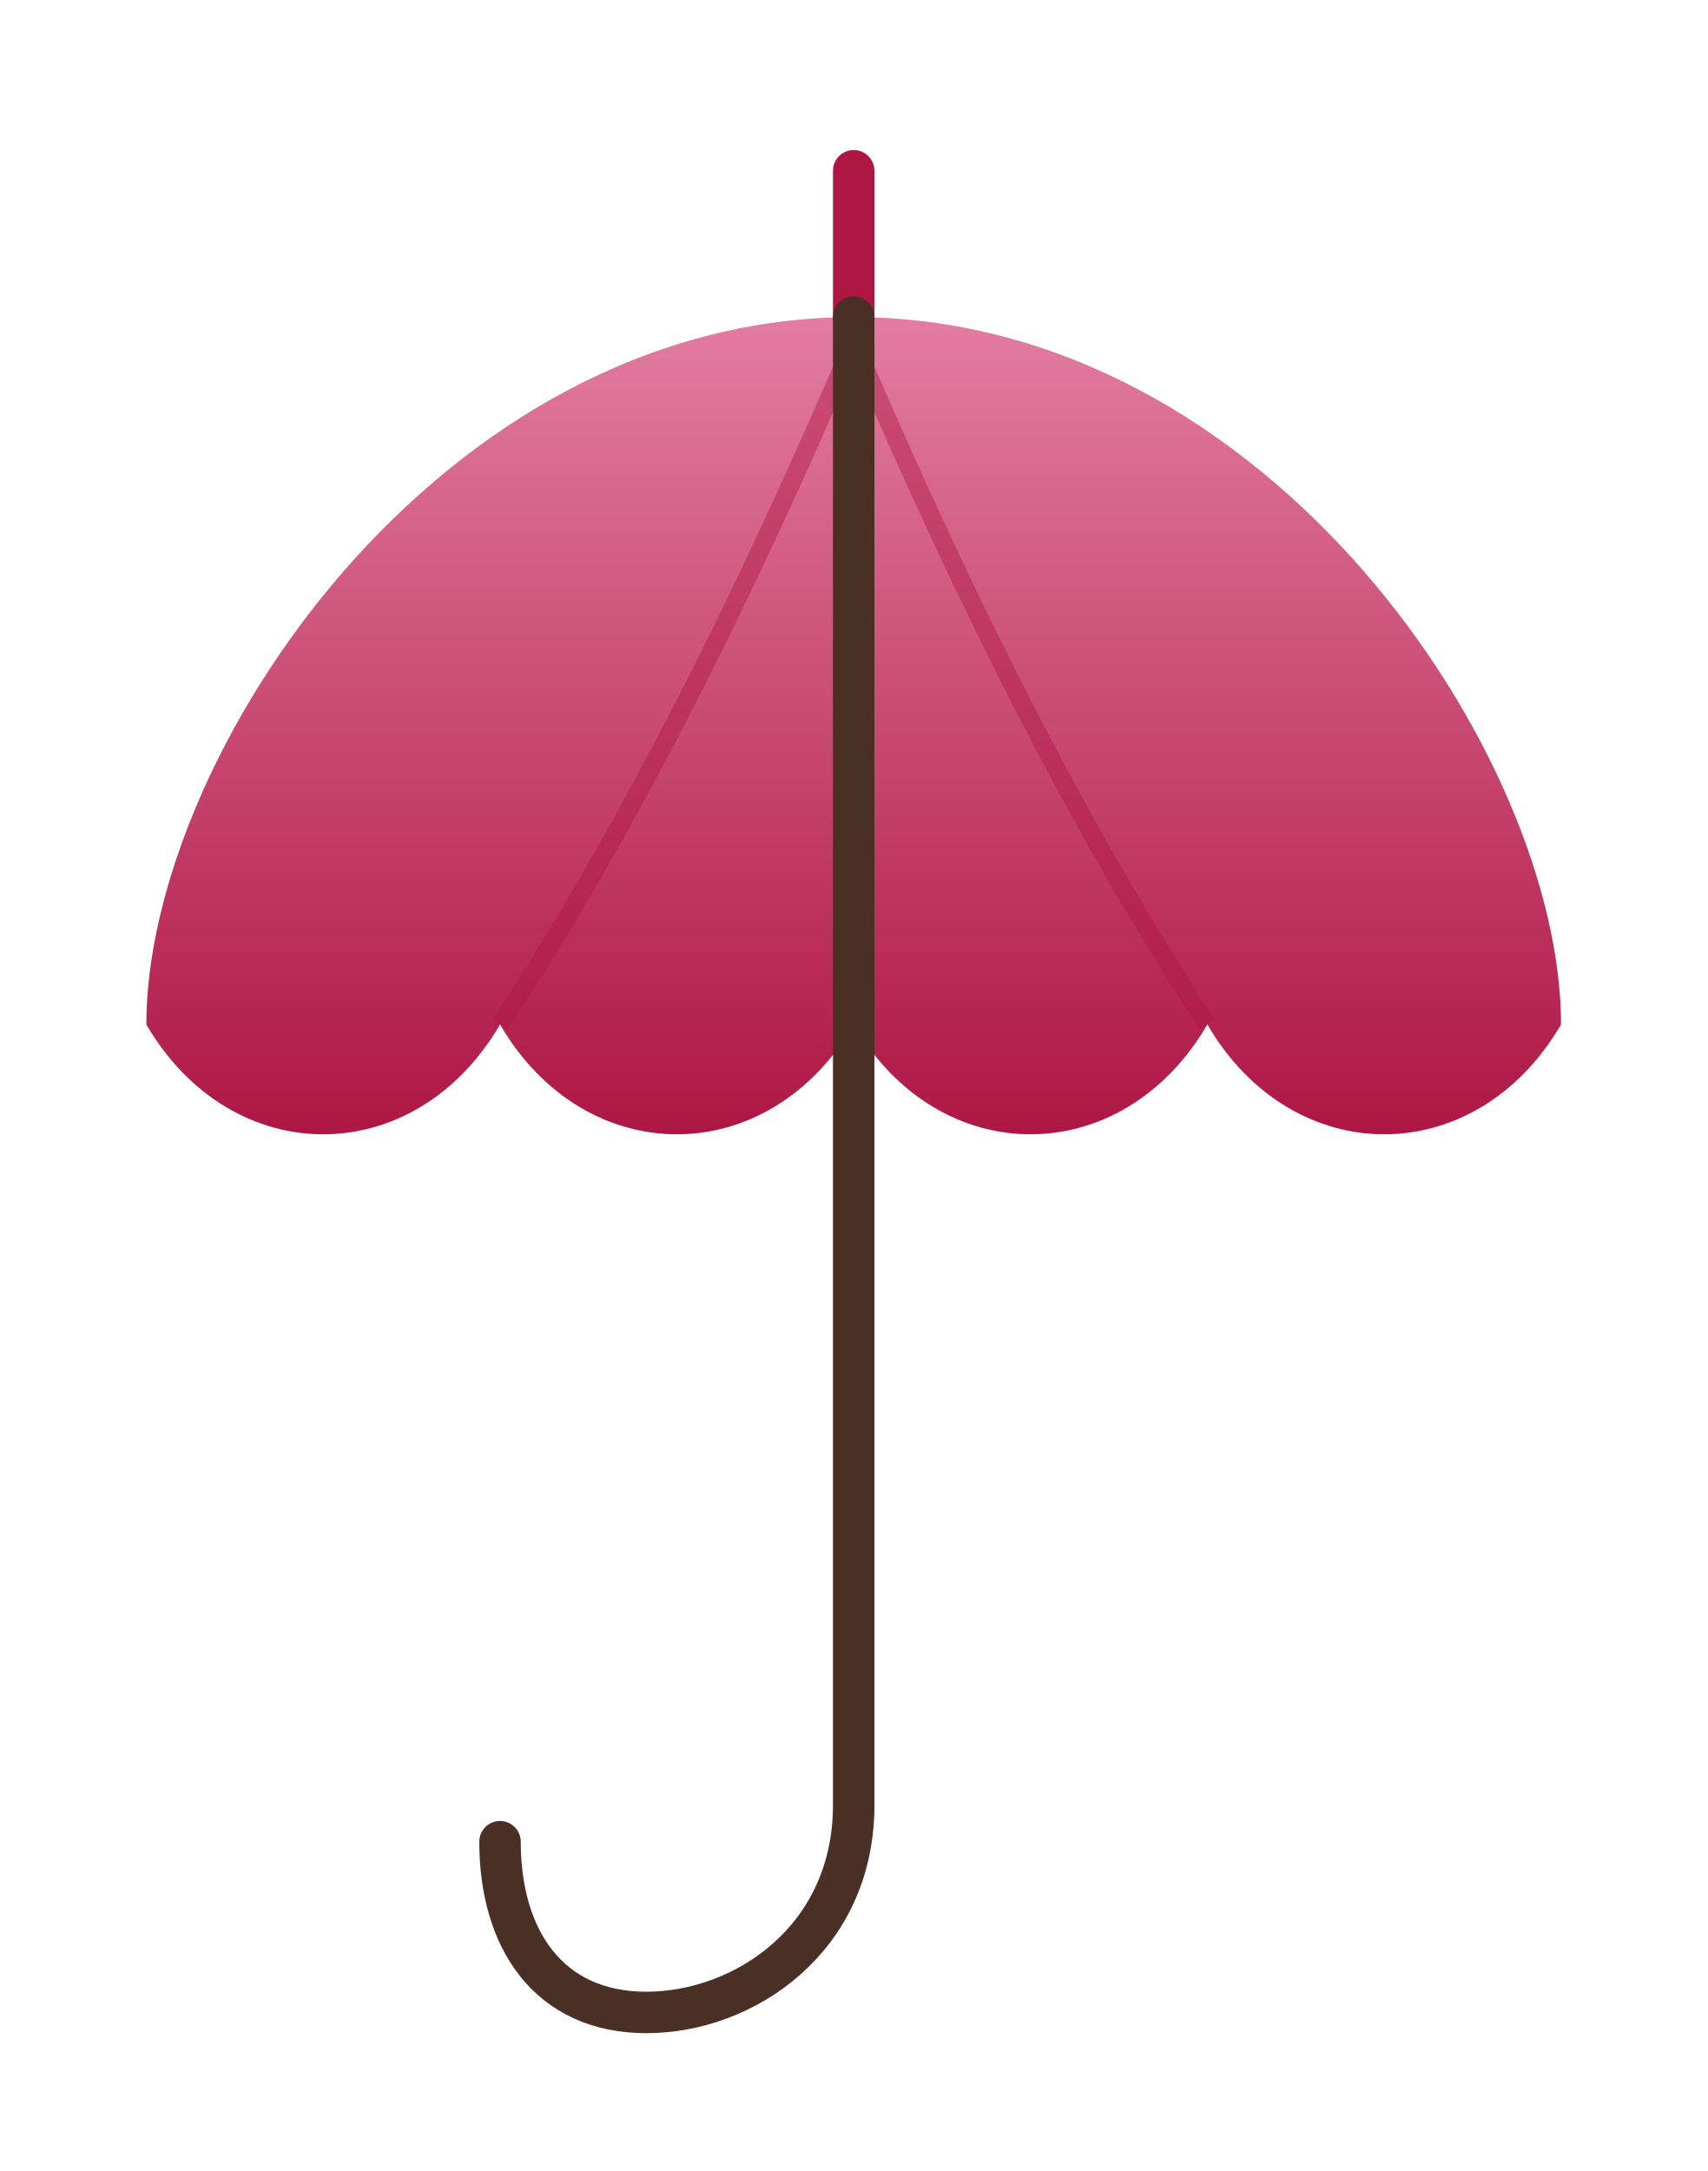
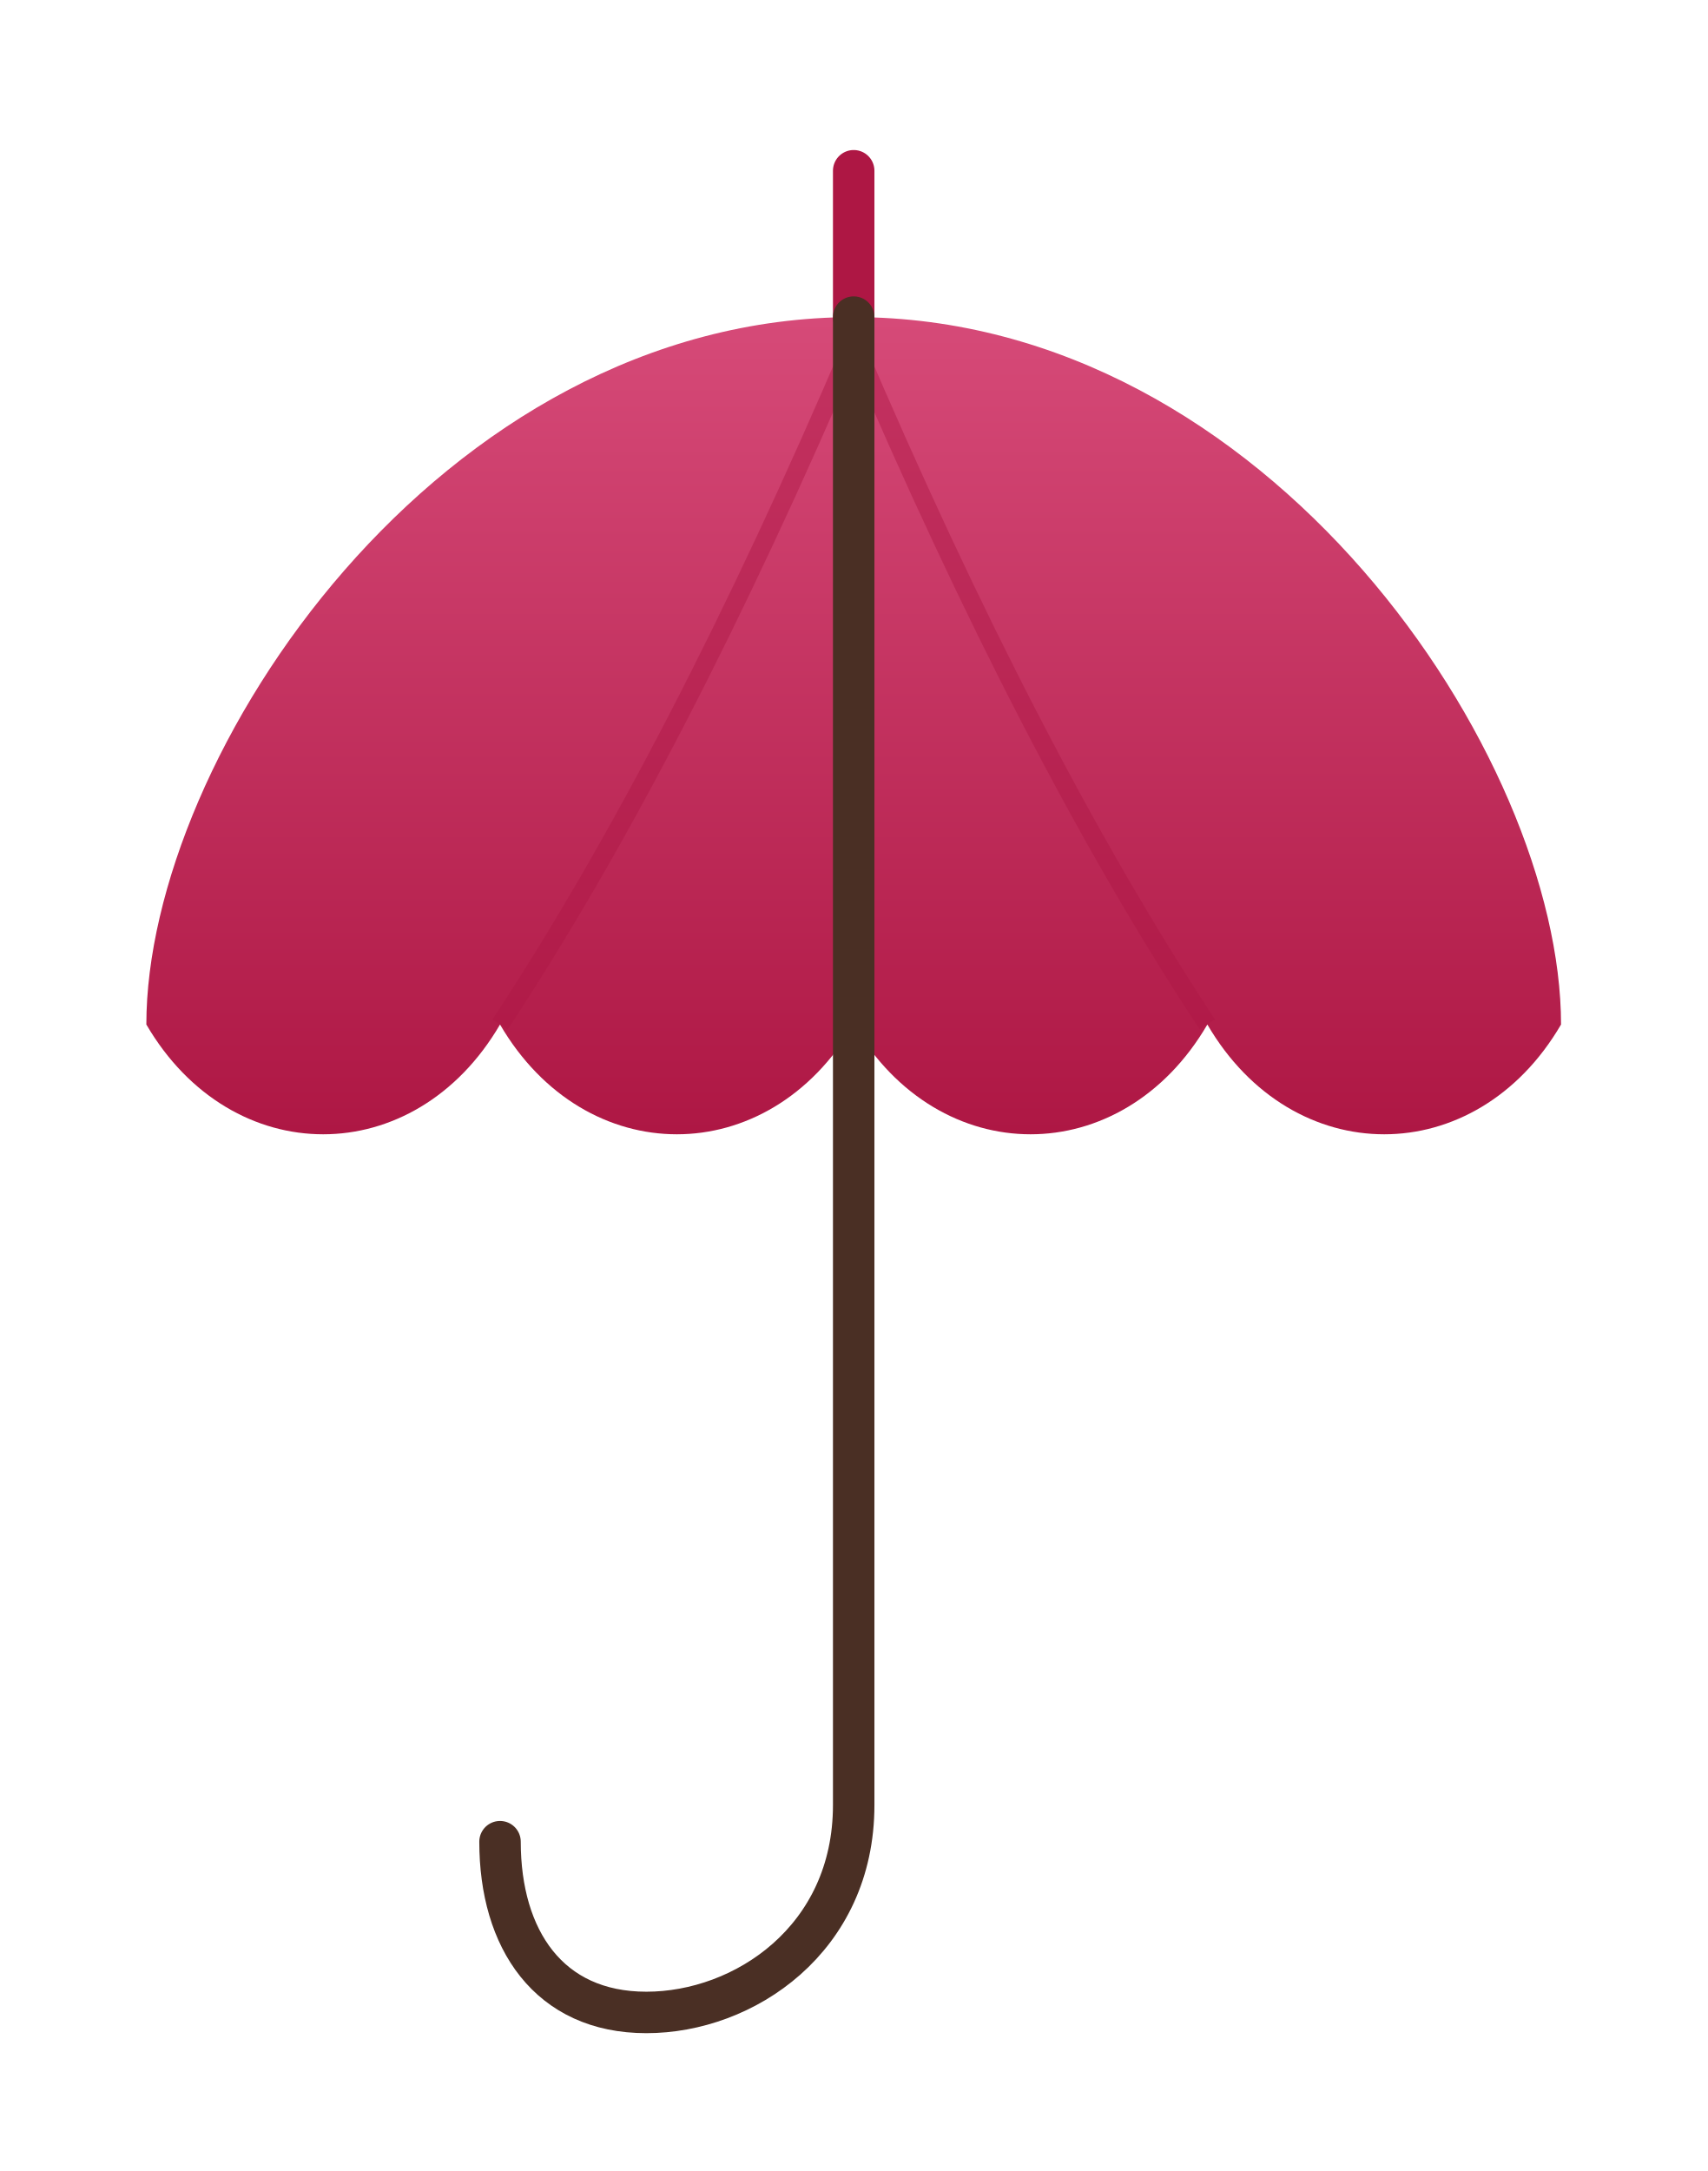
<svg xmlns="http://www.w3.org/2000/svg" viewBox="0 0 140 178" width="140" height="178" fill="none" role="presentation">
  <defs>
    <linearGradient id="pg" x1="0" y1="1" x2="0" y2="0">
      <stop offset="0" stop-color="#DE6F9C" />
      <stop offset=".55" stop-color="#F09CBE" />
      <stop offset="1" stop-color="#FBD9E6" />
    </linearGradient>
    <linearGradient id="pg2" x1="0" y1="1" x2="0" y2="0">
      <stop offset="0" stop-color="#C85A87" />
      <stop offset=".6" stop-color="#DE6F9C" />
      <stop offset="1" stop-color="#F09CBE" />
    </linearGradient>
    <linearGradient id="lg" x1="0" y1="1" x2="0" y2="0">
      <stop offset="0" stop-color="#4F7A3E" />
      <stop offset="1" stop-color="#7EA363" />
    </linearGradient>
    <linearGradient id="bg" x1="0" y1="0" x2="1" y2="0">
      <stop offset="0" stop-color="#4A2F24" />
      <stop offset=".5" stop-color="#7A5240" />
      <stop offset="1" stop-color="#4A2F24" />
    </linearGradient>
  </defs>
  <defs>
    <linearGradient id="ugb" x1="0" y1="0" x2="0" y2="1">
-       <stop offset="0" stop-color="#E27CA0" />
+       <stop offset="0" stop-color="#D64A78" />
      <stop offset="1" stop-color="#AE1744" />
    </linearGradient>
  </defs>
  <path d="M 12,84 C 12,62 36,26 70,26 C 104,26 128,62 128,84 C 121,96 106,96 99,84 C 92,96 77,96 70,84 C 63,96 48,96 41,84 C 34,96 19,96 12,84 Z" fill="url(#ugb)" />
  <path d="M 70,28 Q 84.5,62 99,84" fill="none" stroke="#AE1744" stroke-width="1.5" opacity=".45" />
  <path d="M 70,28 Q 70,62 70,84" fill="none" stroke="#AE1744" stroke-width="1.5" opacity=".45" />
  <path d="M 70,28 Q 55.5,62 41,84" fill="none" stroke="#AE1744" stroke-width="1.5" opacity=".45" />
  <line x1="70" y1="14" x2="70" y2="26" stroke="#AE1744" stroke-width="3.4" stroke-linecap="round" />
  <path d="M 70,26 L 70,148 C 70,159 61,165 53,165 C 45,165 41,159 41,151" fill="none" stroke="#4A2F24" stroke-width="3.4" stroke-linecap="round" stroke-linejoin="round" />
</svg>
